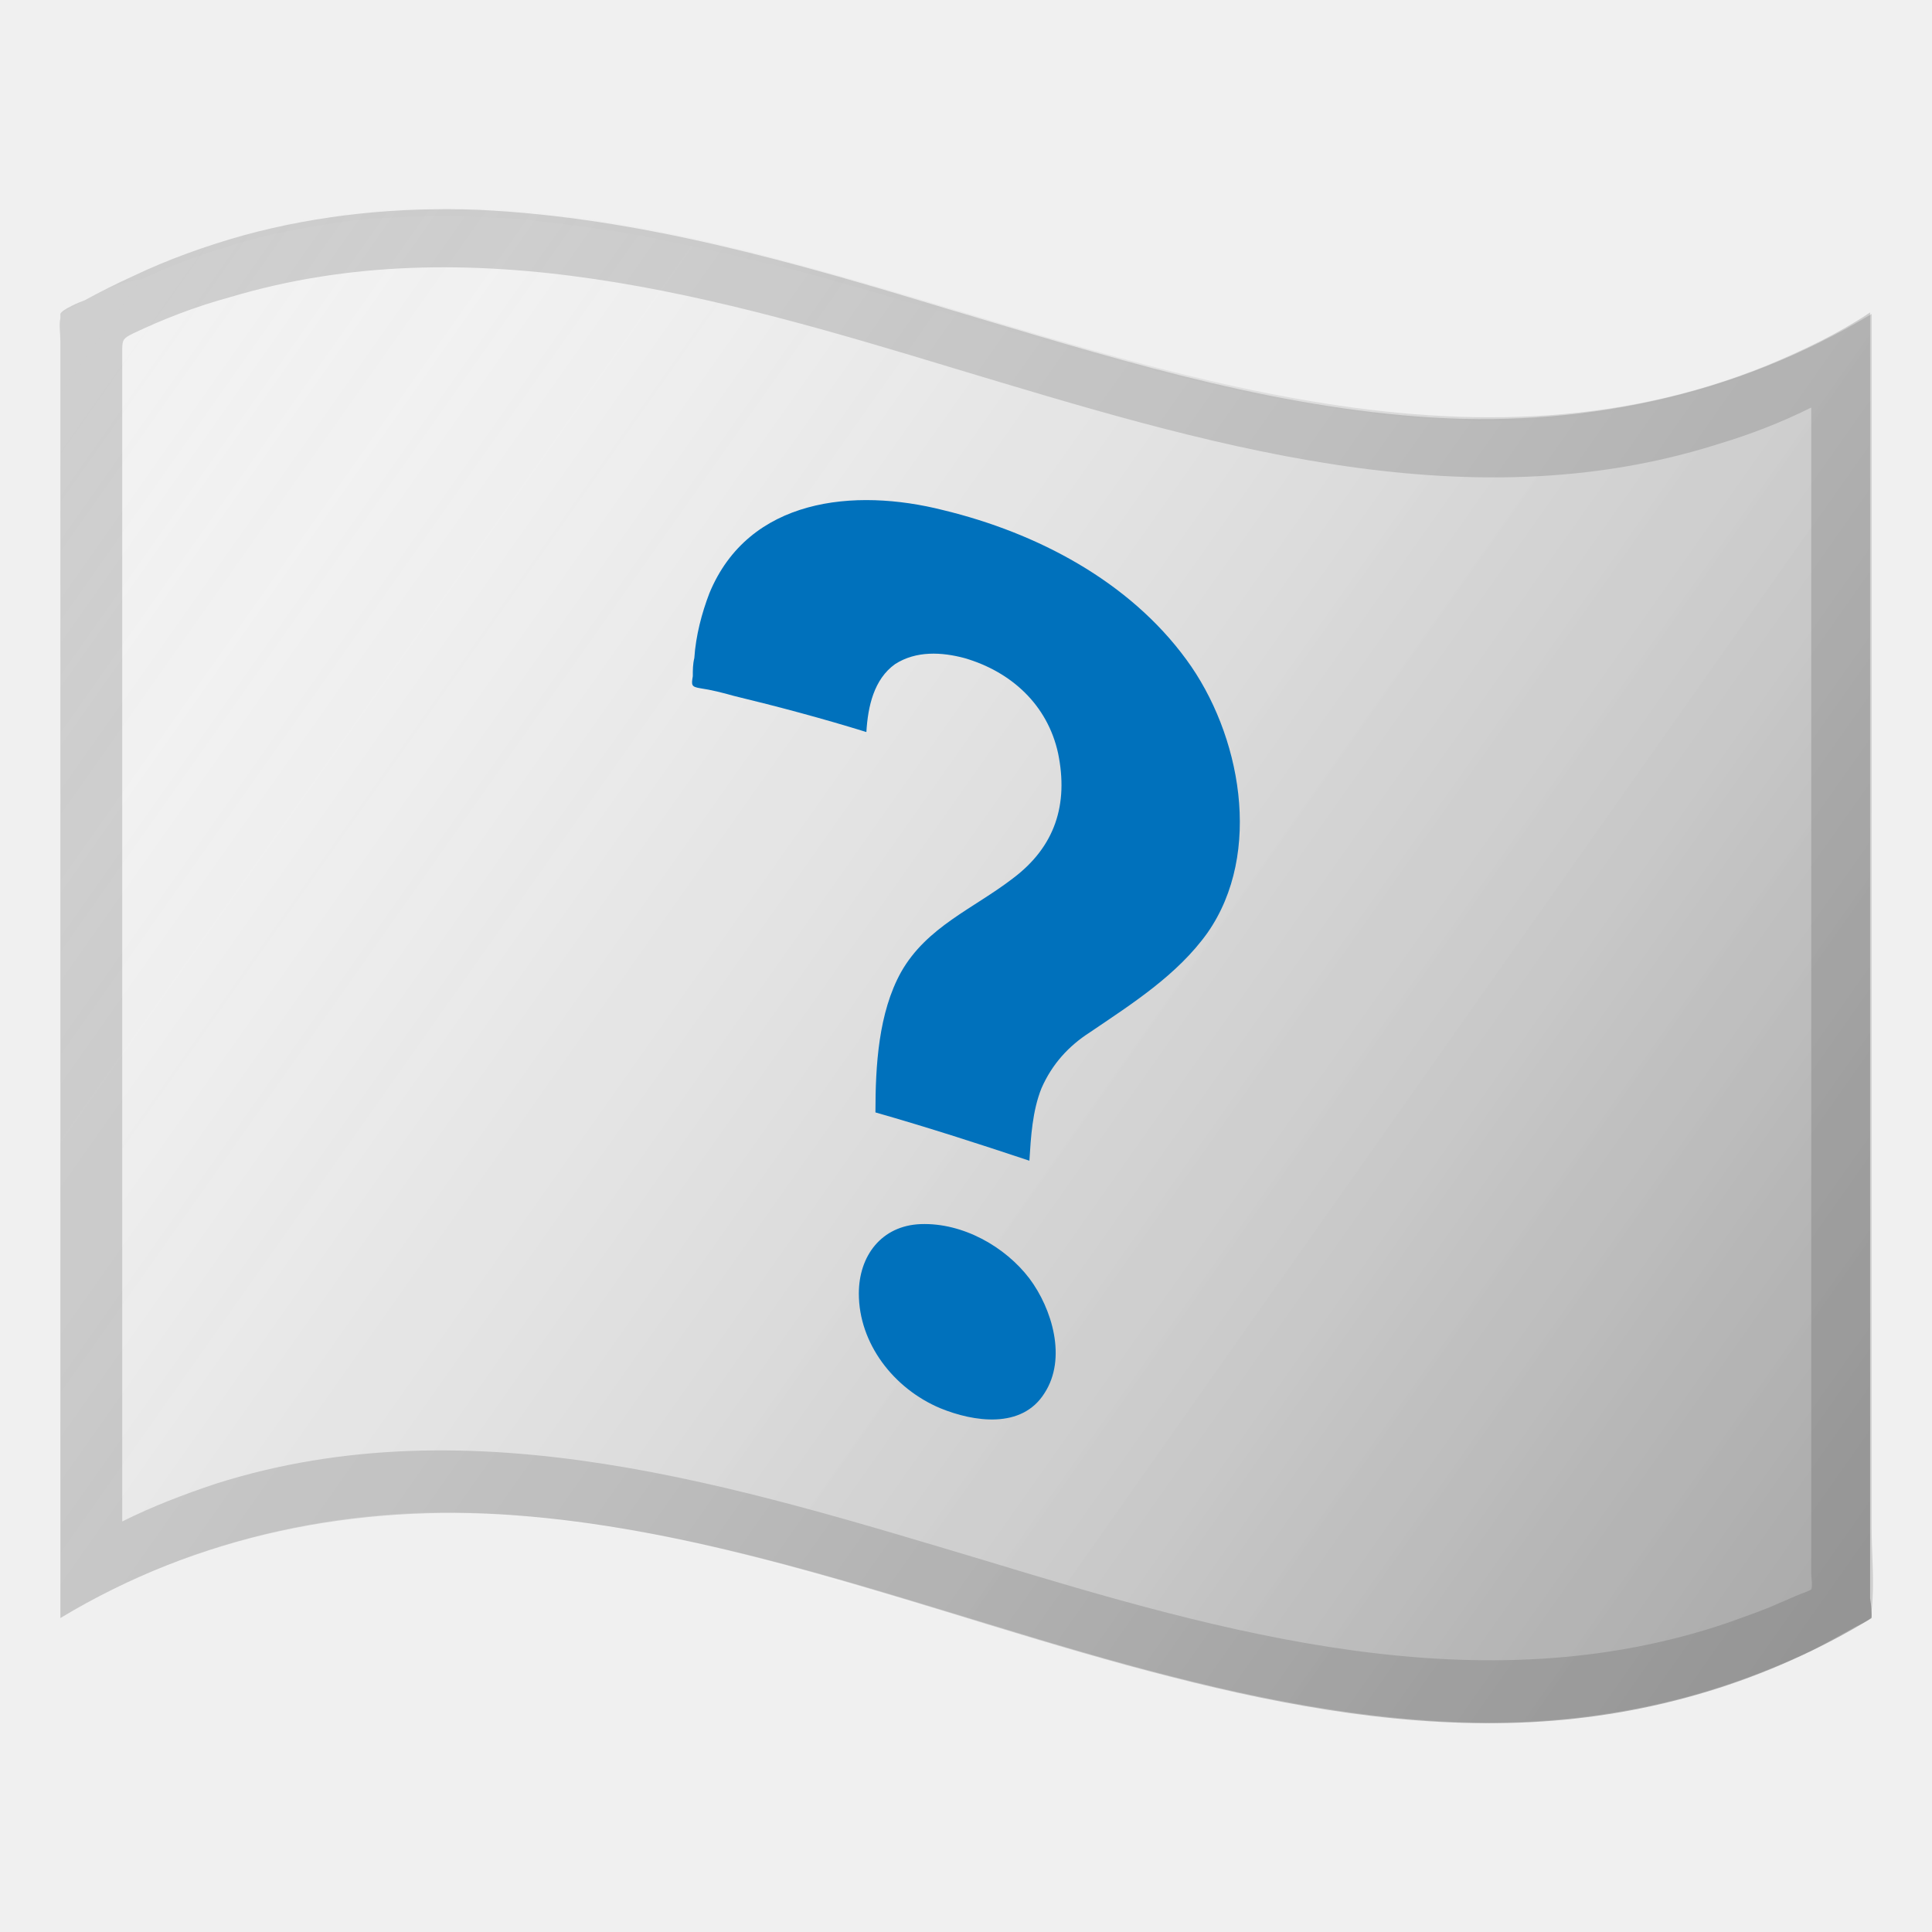
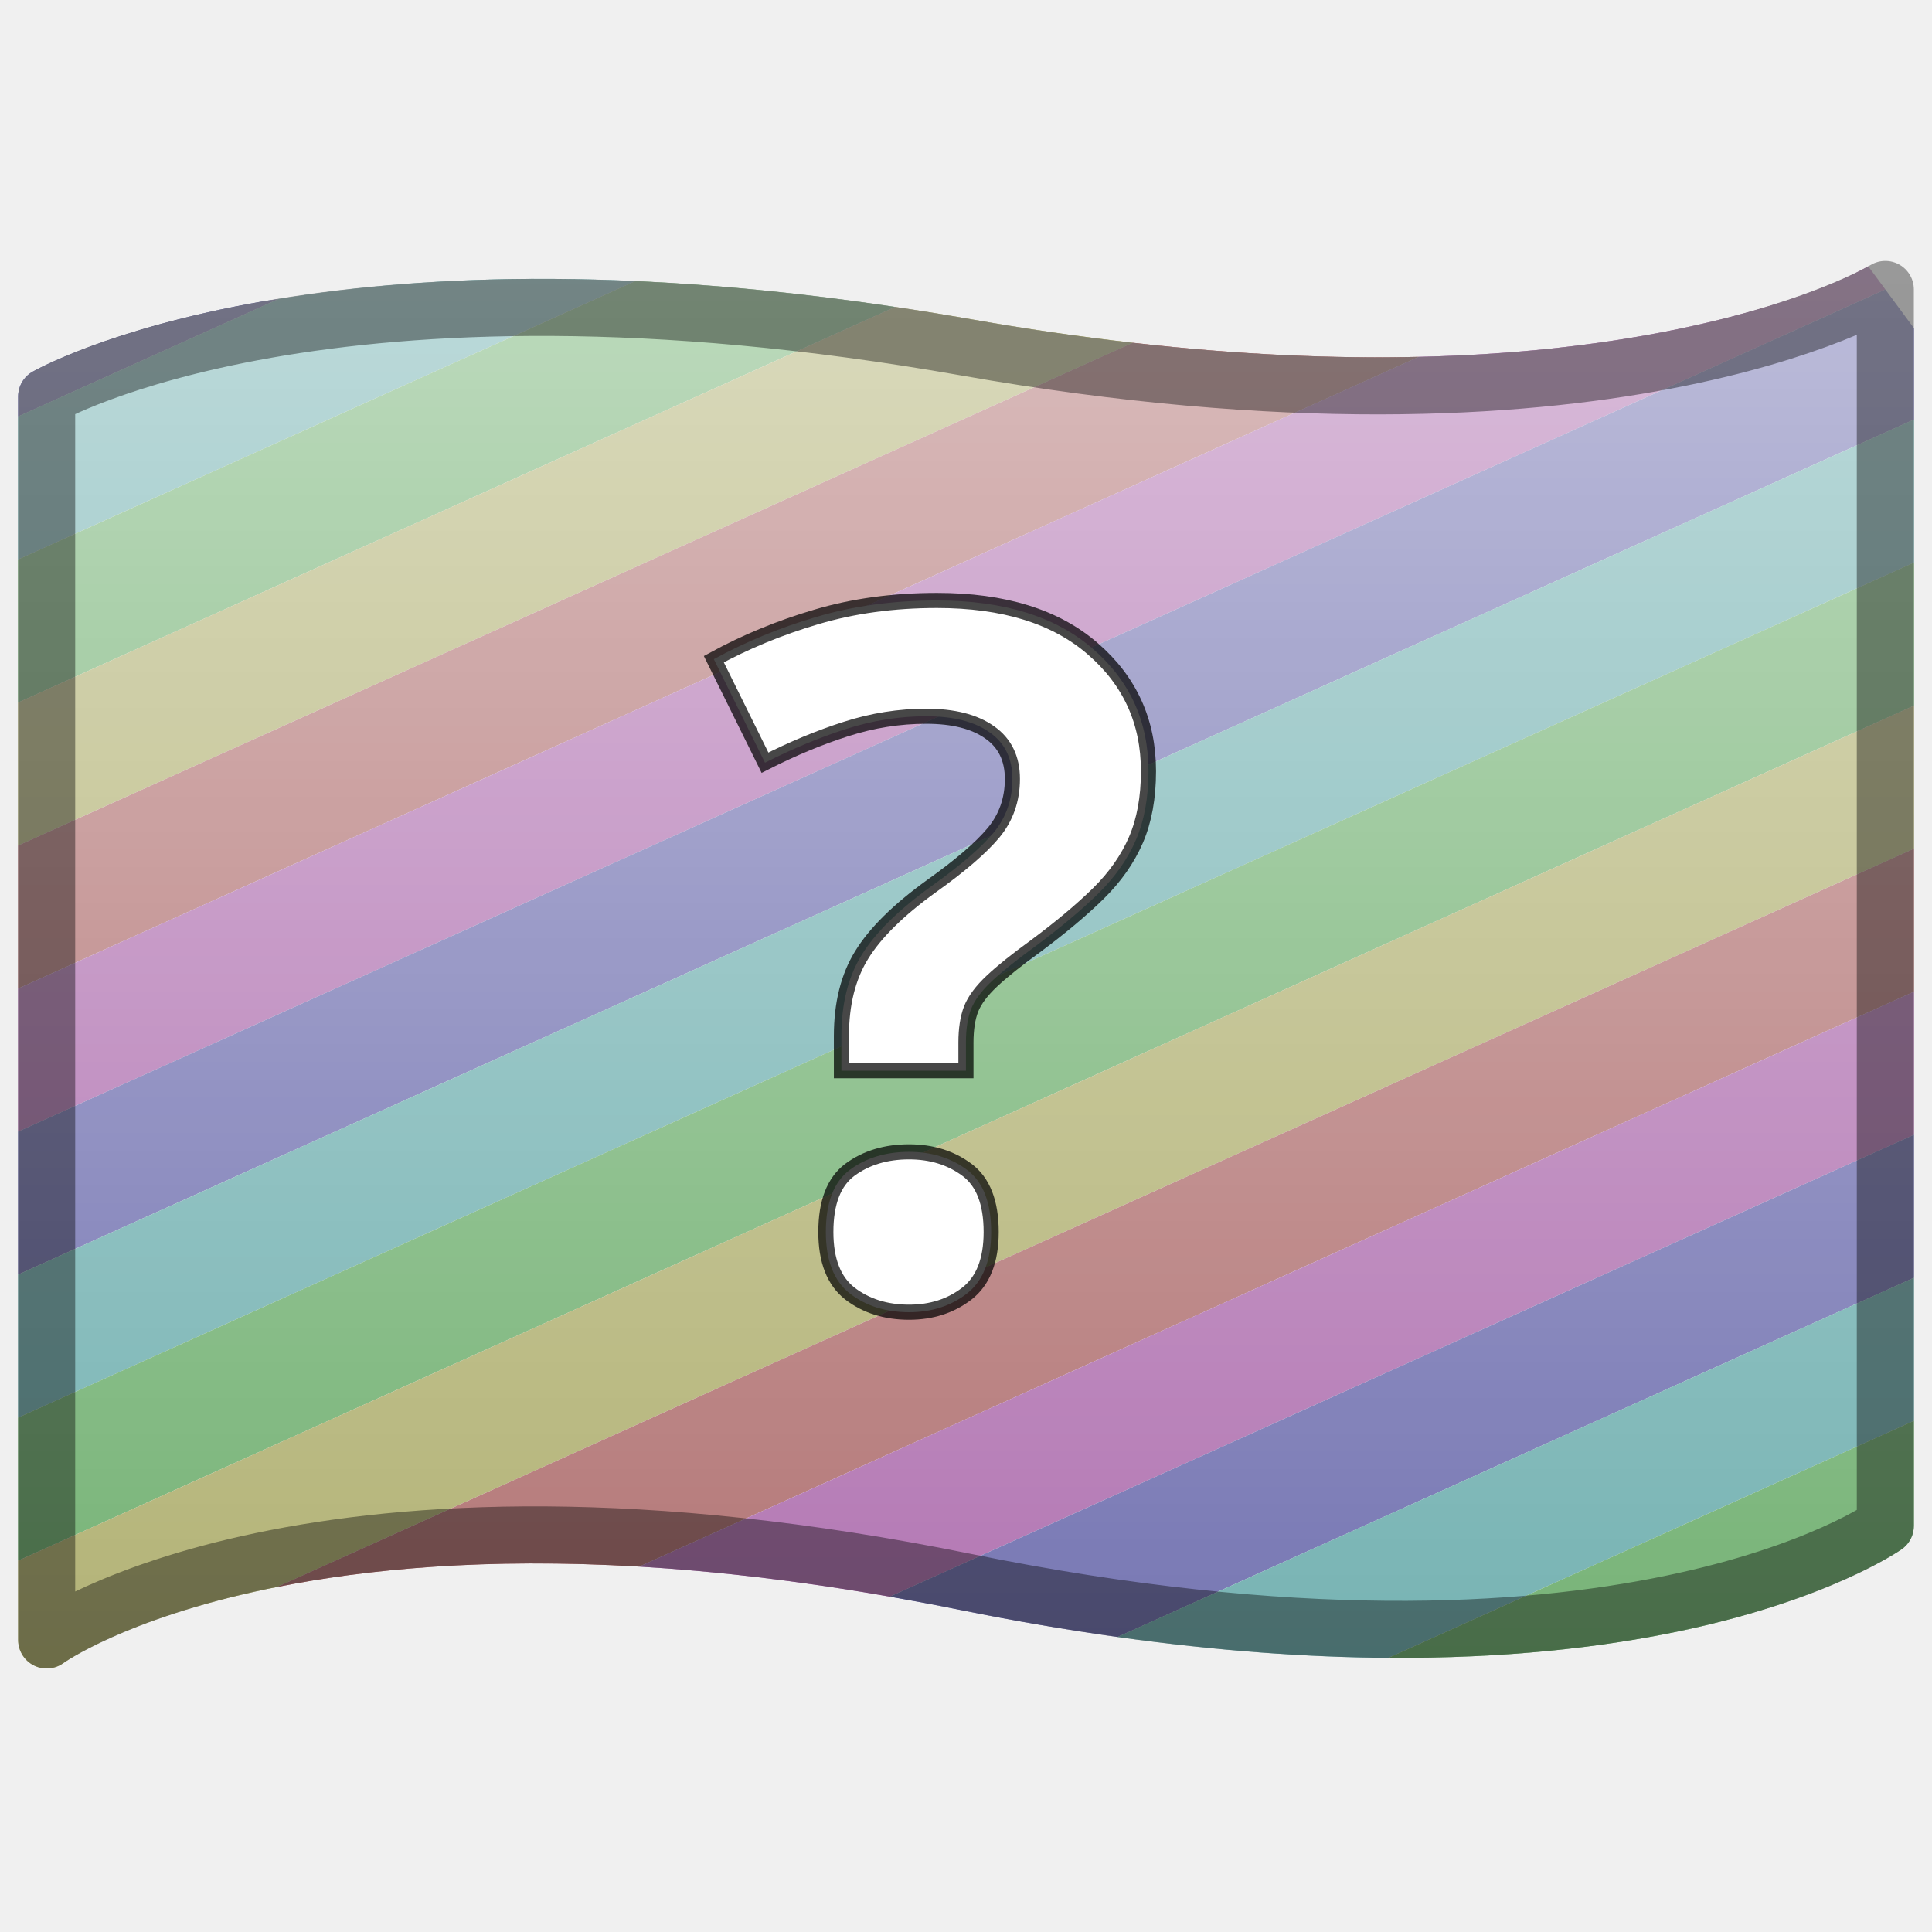
- <svg xmlns="http://www.w3.org/2000/svg" version="1.1" id="Layer_1" x="0" y="0" viewBox="0 0 128 128" style="enable-background:new 0 0 128 128;" xml:space="preserve">
-   <path style="fill:#F2F2F2;" d="M4,20.8v5.6v5.3v5.1c0,0,0,3.3,0,4.9v4.7c0,0,0,3,0,4.5v4.4c0,0,0,2.9,0,4.4s0,2.9,0,4.3v4.3  c0,0,0,2.9,0,4.4v4.4v4.5c0,0,0,3.1,0,4.7s0,3.2,0,4.9s0,3.3,0,5.1v5.3v5.6c1.8-1.1,3.7-2.1,5.4-2.8s3.5-1.4,5.2-2s3.4-0.9,5.1-1.3  c1.7-0.3,3.3-0.5,4.9-0.7c1.6-0.1,3.2-0.2,4.8-0.2s3.1,0.1,4.6,0.2s3,0.3,4.5,0.5s3,0.4,4.4,0.7s2.9,0.6,4.3,0.9s2.8,0.7,4.2,1.1  s2.8,0.8,4.2,1.2c1.4,0.4,2.8,0.8,4.2,1.2s2.8,0.8,4.2,1.2c1.4,0.4,2.8,0.8,4.2,1.2s2.8,0.8,4.2,1.2c1.4,0.4,2.8,0.8,4.2,1.2  s2.8,0.7,4.2,1.1c1.4,0.3,2.9,0.6,4.3,0.9s2.9,0.5,4.4,0.7s3,0.4,4.5,0.5s3.1,0.2,4.6,0.2s3.1-0.1,4.8-0.2s3.2-0.4,4.9-0.7  c1.7-0.3,3.3-0.7,5.1-1.3s3.5-1.2,5.2-2s3.6-1.7,5.4-2.8v-5.6v-5.3v-5.1c0,0,0-3.3,0-4.9s0-3.2,0-4.7s0-3.1,0-4.5v-4.4v-4.4  c0,0,0-2.9,0-4.3v-4.3c0,0,0-2.9,0-4.4s0-2.9,0-4.4v-4.5c0,0,0-3.1,0-4.7v-4.9c0,0,0-3.3,0-5.1v-5.3v-5.6c-1.8,1.1-3.7,2.1-5.4,2.9  c-1.8,0.8-3.5,1.5-5.2,2s-3.4,1-5.1,1.3s-3.3,0.5-4.9,0.7s-3.2,0.2-4.8,0.2s-3.1-0.1-4.6-0.2s-3-0.3-4.5-0.5s-2.9-0.5-4.4-0.7  s-2.9-0.6-4.3-0.9s-2.8-0.7-4.2-1c-1.4-0.4-2.8-0.8-4.2-1.1s-2.8-0.8-4.2-1.2c-1.4-0.4-2.8-0.8-4.2-1.2c-1.4-0.4-2.8-0.8-4.2-1.2  s-2.8-0.8-4.2-1.2c-1.4-0.4-2.8-0.8-4.2-1.1s-2.8-0.7-4.2-1s-2.9-0.6-4.3-0.9c-1.5-0.3-2.9-0.5-4.4-0.7s-3-0.4-4.5-0.5  s-3.1-0.2-4.6-0.2s-3.1,0.1-4.8,0.2s-3.2,0.4-4.9,0.7c-1.7,0.3-3.3,0.7-5.1,1.3c-1.7,0.5-3.5,1.2-5.2,2C7.7,18.7,5.9,19.7,4,20.8  L4,20.8z" />
-   <linearGradient id="SVGID_1_" gradientUnits="userSpaceOnUse" x1="5.377" y1="736.647" x2="122.377" y2="819.15" gradientTransform="matrix(1 0 0 1 0 -714)">
-     <stop offset="0" style="stop-color:#FFFFFF;stop-opacity:0" />
-     <stop offset="0.165" style="stop-color:#C8C8C8;stop-opacity:0.165" />
-     <stop offset="0.393" style="stop-color:#828282;stop-opacity:0.393" />
-     <stop offset="0.6" style="stop-color:#4A4A4A;stop-opacity:0.6" />
-     <stop offset="0.776" style="stop-color:#222222;stop-opacity:0.776" />
-     <stop offset="0.915" style="stop-color:#090909;stop-opacity:0.915" />
-     <stop offset="1" style="stop-color:#000000" />
-   </linearGradient>
-   <path style="opacity:0.3;fill:url(#SVGID_1_);enable-background:new    ;" d="M124,107.2c-6.9,4.2-14.6,6.5-22.6,6.9s-16-1-23.8-3  c-15.8-4-31.4-10.8-48-10.9c-9,0-17.8,2.3-25.6,7c0-9.7,0-19.3,0-29c0-9.4,0-18.7,0-28.1c0-7.9,0-15.9,0-23.8c0-1.5,0-2.9,0-4.4  c0-0.3-0.1-0.9,0-1.2c0.2-0.4,1.3-0.7,1.6-0.9c1.1-0.6,2.3-1.2,3.5-1.8c4.8-2.2,9.9-3.5,15.1-4C34.7,13,45,15.3,55,18.1  c20,5.6,41.5,14.5,62.1,6.1c2.4-1,4.7-2.1,6.8-3.5c0,5.2,0,10.5,0,15.7c0,4.8,0,9.6,0,14.4c0,5.1,0,10.2,0,15.2c0,6.2,0,12.4,0,18.6  c0,7.1,0,14.2,0,21.3C124,106.5,124,106.8,124,107.2z" />
-   <g style="opacity:0.2;">
-     <path style="fill:#424242;" d="M120,27c0,10.1,0,20.2,0,30.3c0,7.9,0,15.7,0,23.6c0,3.8,0,7.7,0,11.5c0,1.9,0,3.9,0,5.8   c0,2,0,4.1,0,6.1c0,0.2,0.1,0.8,0,1c-0.1,0.1-0.7,0.3-0.7,0.3c-0.5,0.2-0.9,0.4-1.4,0.6c-1.1,0.5-2.3,0.9-3.4,1.3   c-16.4,5.6-33.4,0.7-49.2-4.1c-16.4-4.9-34-10.5-51-5.1c-2.1,0.7-4.2,1.5-6.2,2.5c0-8.6,0-17.2,0-25.8c0-8.9,0-17.8,0-26.7   c0-5.6,0-11.3,0-16.9c0-1.7,0-3.4,0-5c0-0.8,0-1.5,0-2.3c0-0.3,0-0.7,0-1c0-0.6,0.1-0.7,0.7-1c2.1-1,4.2-1.8,6.4-2.4   c16-4.8,32.5,0,48,4.7c16.3,4.9,33.8,10.4,50.7,5C115.9,28.8,118,28,120,27 M124,20.8c-9.1,5.5-19.5,7.6-30,6.8   c-10.7-0.8-21-4.1-31.1-7.1c-10.2-3.1-20.5-6.1-31.2-6.6c-5.2-0.2-10.5,0.3-15.6,1.7c-2.5,0.7-5,1.6-7.3,2.7   c-1.1,0.5-2.1,1-3.2,1.6C5.3,20,4.1,20.5,4,20.8c0,0.1,0,0.2,0,0.3c-0.1,0.4,0,1,0,1.5c0,0.7,0,1.4,0,2.1s0,1.3,0,2   c0,1.8,0,3.7,0,5.5c0,4.5,0,9,0,13.4c0,9.5,0,19.1,0,28.6c0,10.1,0,20.2,0,30.3c0,0.9,0,1.8,0,2.7c9.1-5.5,19.6-7.6,30.2-6.8   c10.7,0.8,21.1,4.1,31.3,7.2s20.5,6.1,31.2,6.5c5.2,0.2,10.5-0.4,15.5-1.8c2.5-0.7,4.9-1.6,7.3-2.7c1.1-0.5,2.1-1.1,3.2-1.7   c0.3-0.2,1.2-0.5,1.3-0.8c0-0.1,0-0.3,0-0.4c0.2-1.8,0-3.7,0-5.5s0-3.7,0-5.5c0-6.3,0-12.5,0-18.8c0-9.4,0-18.8,0-28.2   c0-8.5,0-16.9,0-25.4C124,22.5,124,21.6,124,20.8z" />
+ <svg xmlns="http://www.w3.org/2000/svg" xmlns:xlink="http://www.w3.org/1999/xlink" width="128" height="128">
+   <defs>
+     <linearGradient id="a">
+       <stop offset="0" stop-color="#fff" stop-opacity=".705" />
+       <stop offset="1" stop-color="#fff" stop-opacity=".393" />
+     </linearGradient>
+     <linearGradient xlink:href="#a" id="b" x1="64" y1="17.286" x2="64" y2="110.54" gradientUnits="userSpaceOnUse" />
+   </defs>
+   <g stroke-width="3.78" stroke-opacity=".393">
+     <path d="M18.451 19.81c-.36.06-.762.107-1.11.169-10.16 1.788-15.195 4.656-15.195 4.656a1.89 1.89 0 0 0-.943 1.635v1.32l17.248-7.78z" fill="#1e1e82" paint-order="fill markers stroke" />
+     <path d="M36.63 18.48c-7.271-.042-13.277.53-18.179 1.33L1.203 27.59v9.474L42.09 18.625a140.43 140.43 0 0 0-5.46-.145z" fill="#1e8282" paint-order="fill markers stroke" />
+     <path d="M42.09 18.625L1.203 37.065v9.476l58.1-26.203c-6.287-.941-12.02-1.48-17.213-1.713z" fill="#1e821e" paint-order="fill markers stroke" />
+     <path d="M59.303 20.338L1.203 46.54v9.477l73.848-33.309a176.6 176.6 0 0 1-10.723-1.559 194.258 194.258 0 0 0-5.025-.812z" fill="#82821e" paint-order="fill markers stroke" />
+     <path d="M75.05 22.709L1.204 56.018v9.474l92.79-41.85c-5.498.126-11.8-.12-18.942-.933z" fill="#821e1e" paint-order="fill markers stroke" />
+     <path d="M123.775 17.643c-.371.221-4.538 2.632-13.796 4.396-4.28.815-9.591 1.457-15.987 1.604L1.203 65.493v9.478l123.705-55.795-1.133-1.533z" fill="#811e82" paint-order="fill markers stroke" />
+     <path d="M124.908 19.176L1.203 74.97v9.474l125.594-56.644v-6.069l-1.889-2.556z" fill="#1e1e82" paint-order="fill markers stroke" />
+     <path d="M126.797 27.8L1.203 84.446v9.477l125.594-56.647v-9.474z" fill="#1e8282" paint-order="fill markers stroke" />
+     <path d="M126.797 37.275L1.203 93.922v9.476l125.594-56.644v-9.479z" fill="#1e821e" paint-order="fill markers stroke" />
+     <path d="M126.797 46.754L1.203 103.398v5.252a1.89 1.89 0 0 0 2.994 1.534s3.947-2.904 13.487-4.909c.208-.043.434-.084.648-.127l108.465-48.92v-9.474z" fill="#82821e" paint-order="fill markers stroke" />
+     <path d="M126.797 56.229l-108.465 48.92c5.93-1.188 13.848-1.96 24.018-1.358l84.447-38.088V56.23z" fill="#821e1e" paint-order="fill markers stroke" />
+     <path d="M126.797 65.703L42.35 103.791c4.982.295 10.51.926 16.595 1.992l67.852-30.601v-9.479z" fill="#811e82" paint-order="fill markers stroke" />
+     <path d="M126.797 75.182l-67.852 30.601c1.528.268 3.079.554 4.678.88 3.656.742 7.116 1.325 10.42 1.788l52.754-23.795v-9.474z" fill="#1e1e82" paint-order="fill markers stroke" />
+     <path d="M126.797 84.656l-52.754 23.795c6.674.936 12.652 1.349 17.945 1.383l34.809-15.701v-9.477z" fill="#1e8282" paint-order="fill markers stroke" />
+     <path d="M126.797 94.133l-34.809 15.701c7.776.05 14.105-.695 19.1-1.729 10.078-2.085 14.916-5.474 14.916-5.474a1.89 1.89 0 0 0 .793-1.54v-6.958z" fill="#1e821e" paint-order="fill markers stroke" />
  </g>
-   <path style="fill:#0071BC;" d="M58,73.7c0-3.1,0.2-6.6,1.7-9.3c1.7-3,4.8-4.2,7.4-6.2c2.8-2.1,3.7-4.9,3-8.3  c-0.7-3.2-3.1-5.4-6.2-6.3c-1.5-0.4-3.2-0.5-4.6,0.4c-1.4,1-1.8,2.8-1.9,4.5c-2.9-0.9-5.9-1.7-8.8-2.4c-0.7-0.2-1.5-0.4-2.2-0.5  c-0.6-0.1-0.6-0.2-0.5-0.8c0-0.4,0-0.8,0.1-1.2c0.1-1.5,0.5-3,1-4.3c2.6-6.3,9.6-7,15.5-5.5c6.2,1.5,12.3,4.7,16.1,9.9  c3.6,4.9,5.1,12.8,1.4,18.1c-2,2.8-5,4.7-7.8,6.6c-1.4,0.9-2.5,2.1-3.2,3.7c-0.6,1.5-0.7,3.2-0.8,4.8C64.9,75.8,61.5,74.7,58,73.7z   M56.9,85.7c0-2.5,1.5-4.5,4.1-4.6c2.8-0.1,5.6,1.5,7.2,3.6c1.5,2,2.5,5.3,1,7.6c-1.5,2.4-4.7,1.9-6.9,1C59.2,92,56.9,89,56.9,85.7z  " />
+   <path style="line-height:normal;font-variant-ligatures:normal;font-variant-position:normal;font-variant-caps:normal;font-variant-numeric:normal;font-variant-alternates:normal;font-variant-east-asian:normal;font-feature-settings:normal;text-indent:0;text-align:start;text-decoration-line:none;text-decoration-style:solid;text-decoration-color:#000;text-transform:none;text-orientation:mixed;shape-padding:0;isolation:auto;mix-blend-mode:normal" d="M124.852 17.287a1.89 1.89 0 0 0-.928.276s-4.245 2.628-13.945 4.476c-9.701 1.848-24.688 2.81-45.65-.889-21.37-3.77-36.827-2.96-46.987-1.171-10.16 1.788-15.196 4.656-15.196 4.656a1.89 1.89 0 0 0-.943 1.635v82.38a1.89 1.89 0 0 0 2.994 1.534s3.947-2.904 13.487-4.909c9.54-2.004 24.492-2.972 45.939 1.387 21.89 4.45 37.387 3.53 47.465 1.443 10.078-2.085 14.916-5.474 14.916-5.474a1.89 1.89 0 0 0 .793-1.54V19.177a1.89 1.89 0 0 0-1.945-1.889z" color="#000" font-weight="400" font-family="sans-serif" white-space="normal" overflow="visible" fill="url(#b)" fill-rule="evenodd" stroke-width="3.78" stroke-linecap="round" stroke-linejoin="round" paint-order="fill markers stroke" />
+   <path d="M3.092 26.27S21.66 15.54 64 23.012c42.34 7.472 60.908-3.835 60.908-3.835v81.917s-17.57 12.525-60.908 3.716C20.662 96 3.092 108.651 3.092 108.651z" fill="none" fill-rule="evenodd" stroke="#000" stroke-width="3.78" stroke-linecap="round" stroke-linejoin="round" stroke-opacity=".393" paint-order="fill markers stroke" />
+   <text style="line-height:25px;-inkscape-font-specification:'Comic Neue'" x="47.104" y="86.112" font-size="40" font-family="Comic Neue" letter-spacing="0" word-spacing="0" fill="#fff" stroke="#000" stroke-opacity=".721">
+     <tspan x="47.104" y="86.112" style="-inkscape-font-specification:'Comic Neue Bold'" font-weight="700" font-size="64">?</tspan>
+   </text>
</svg>
